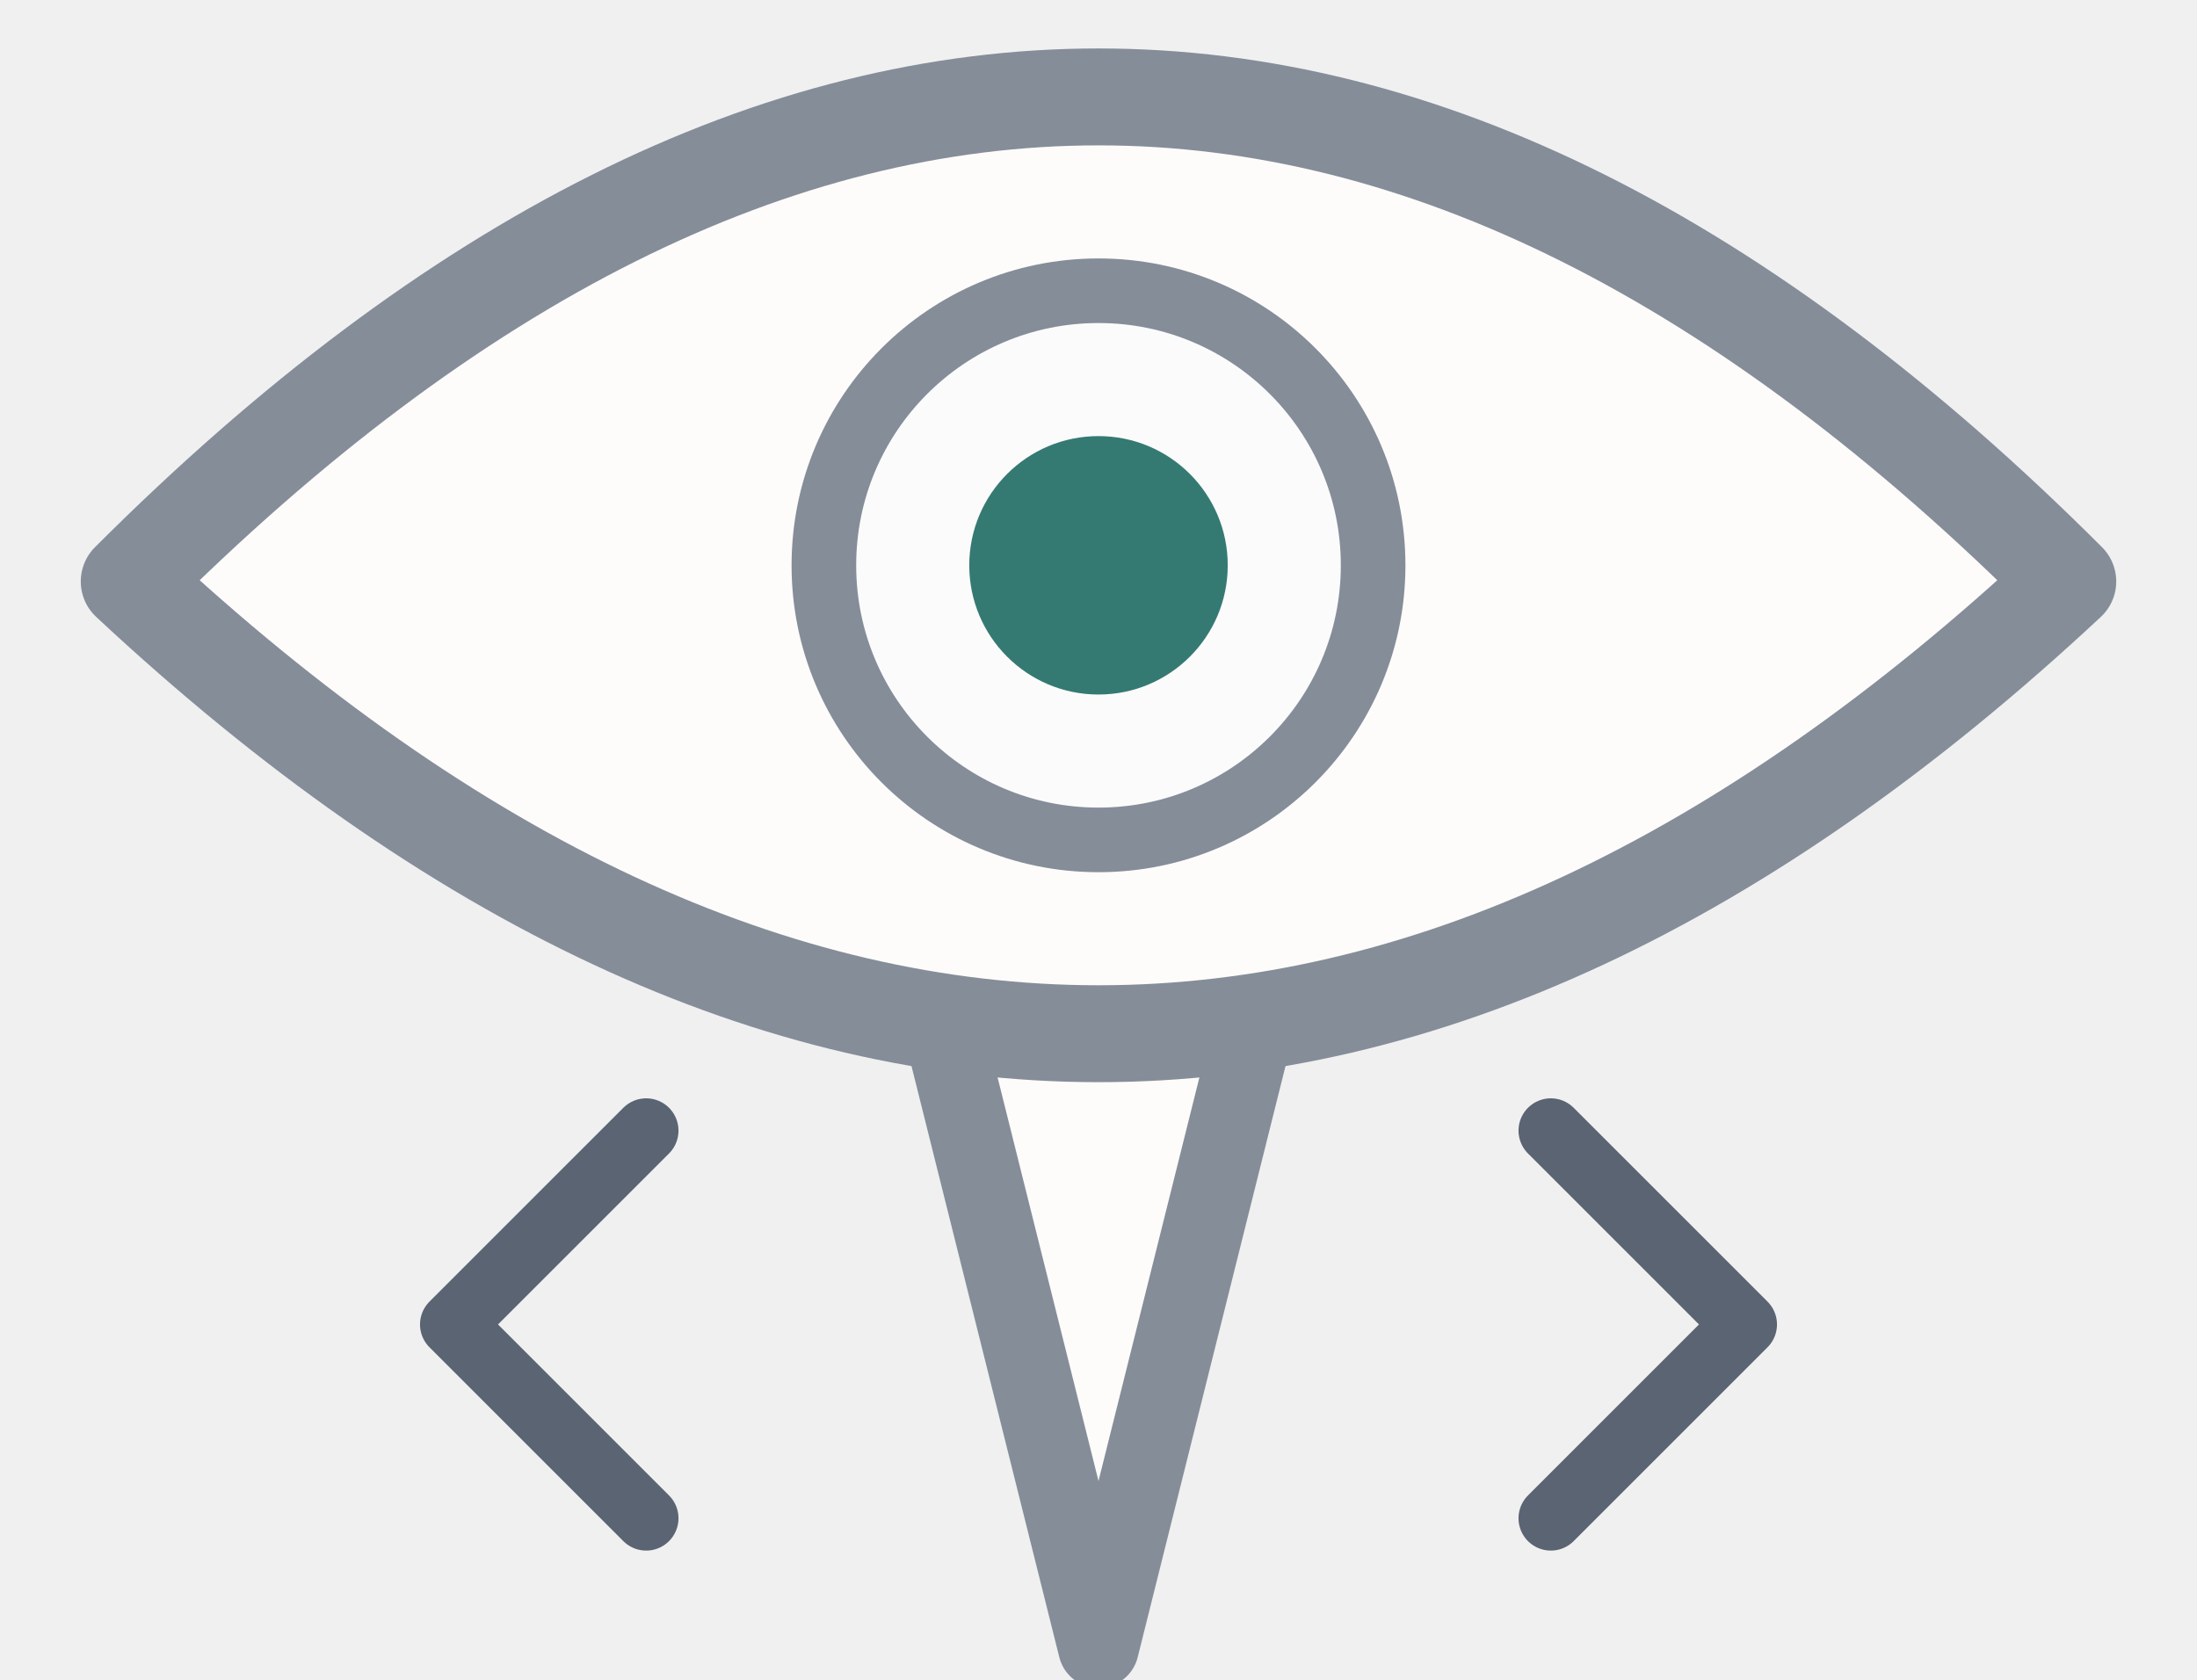
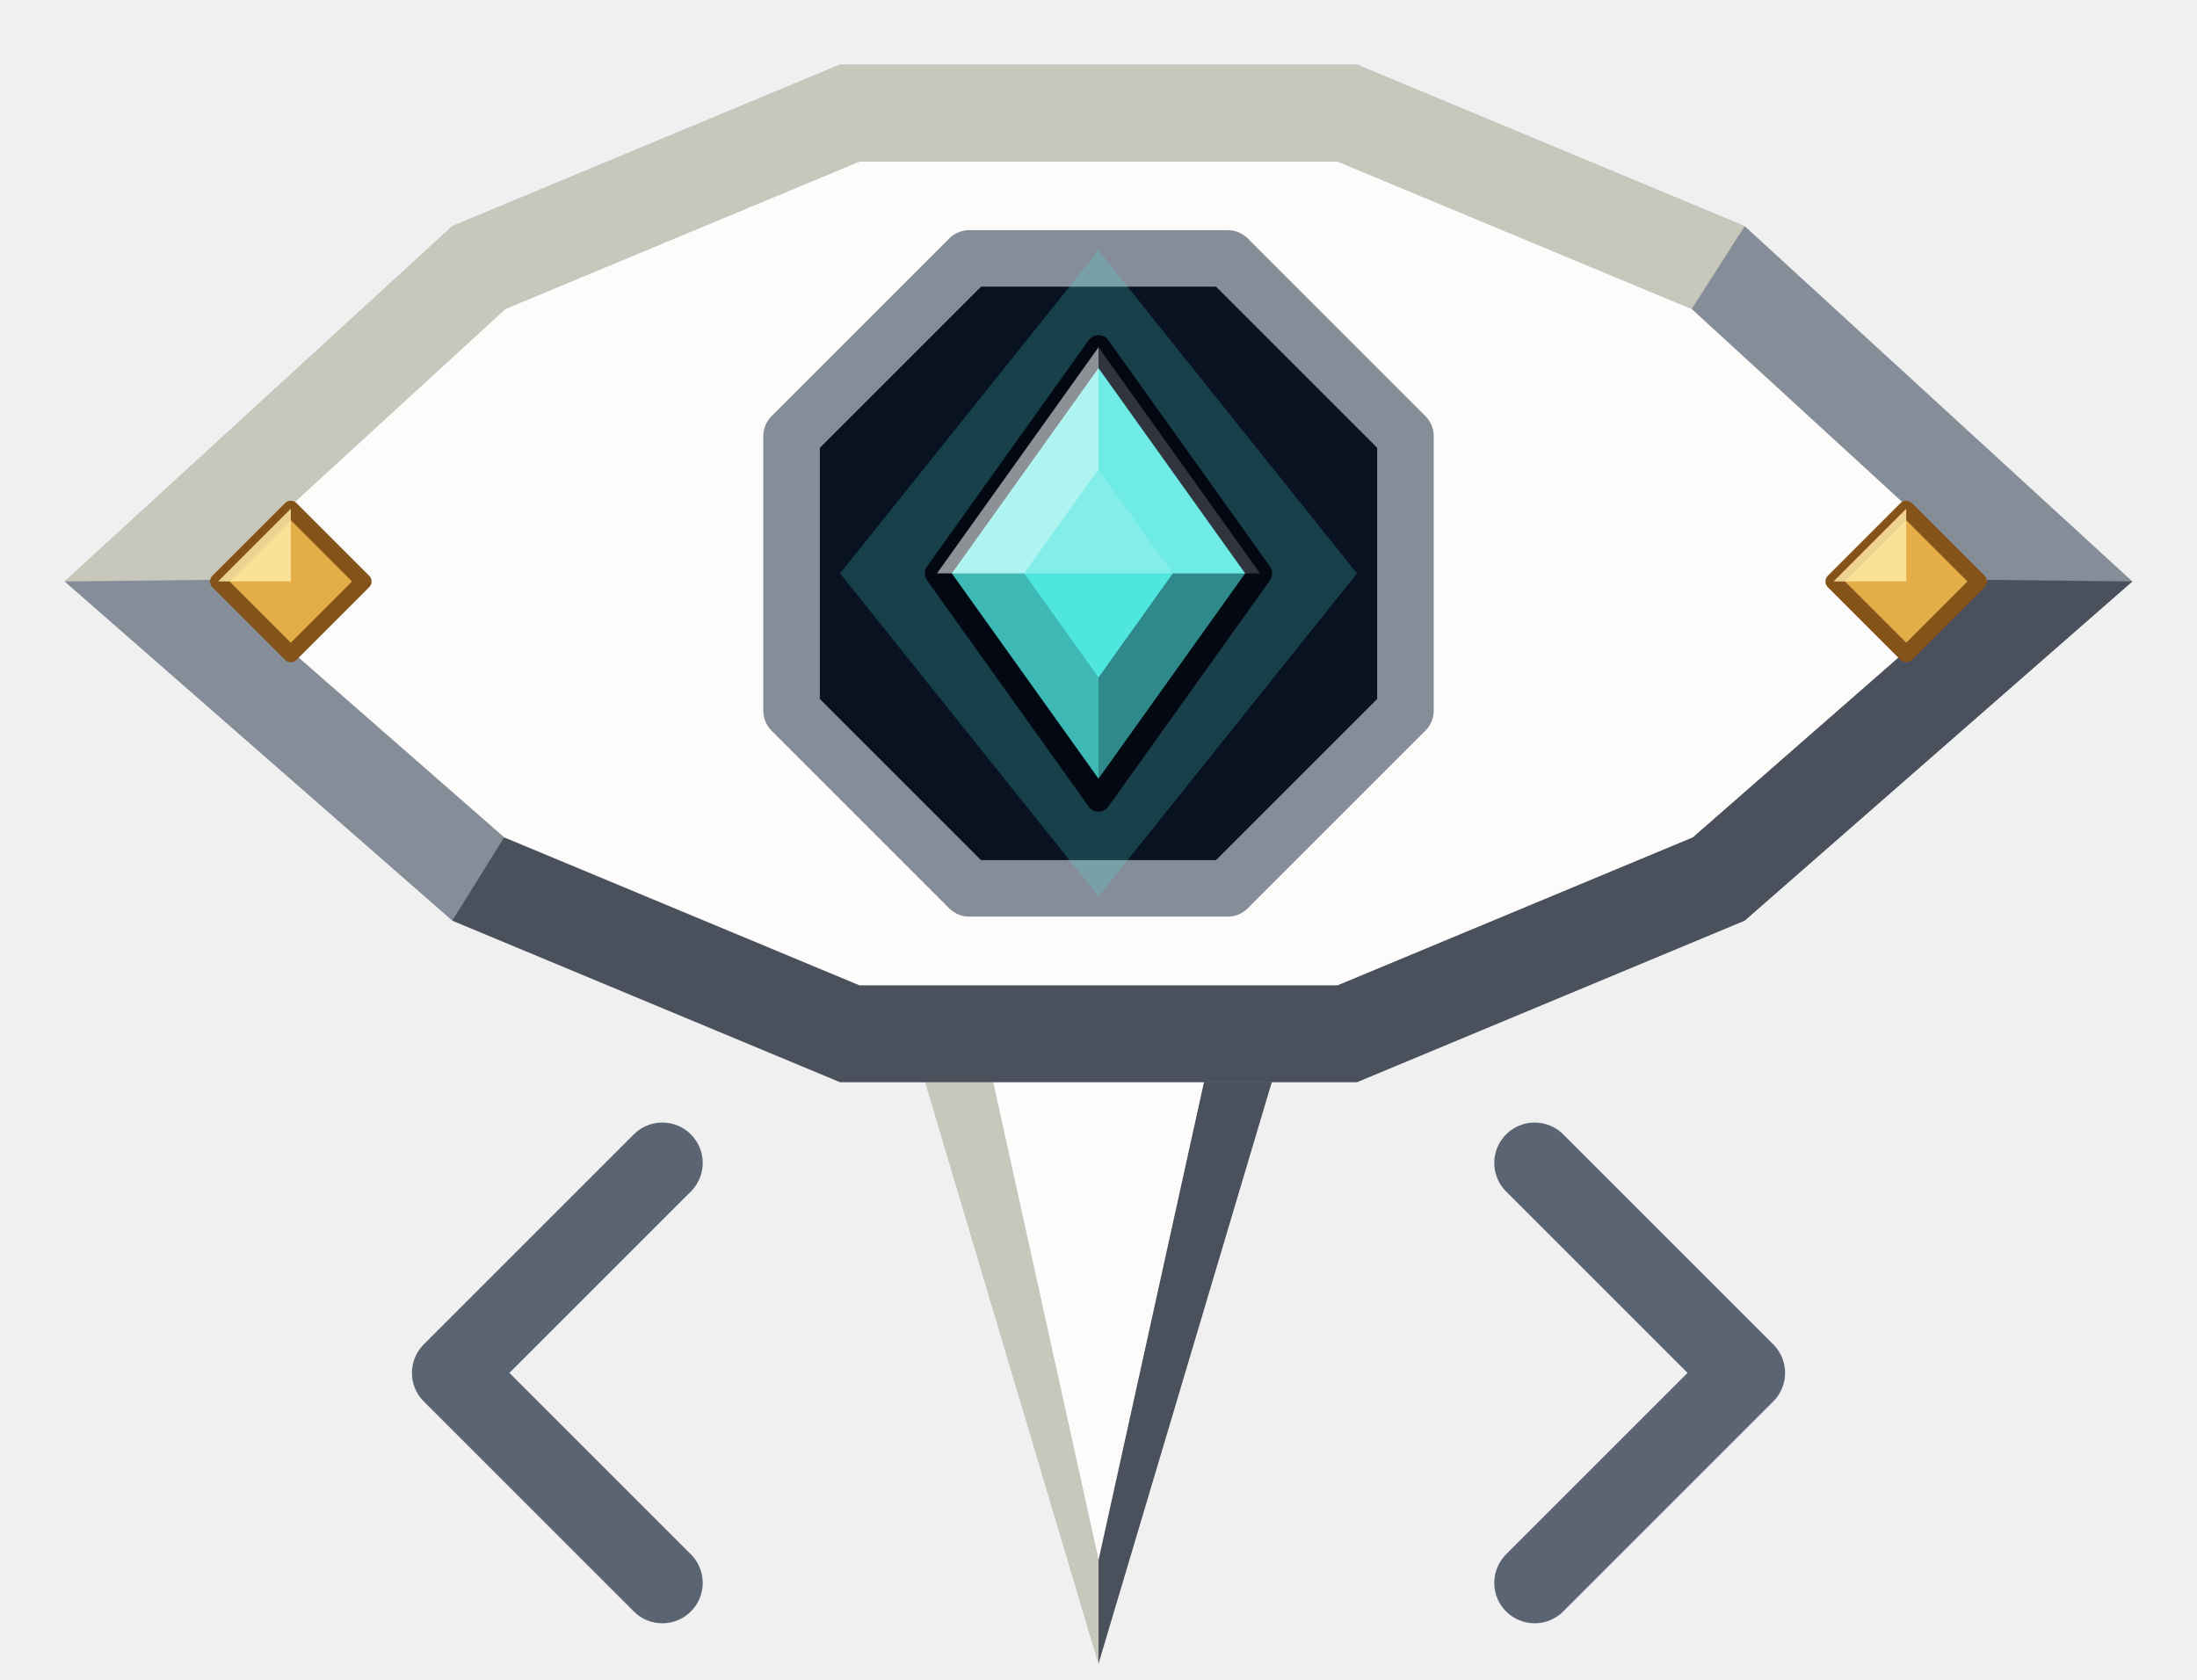
<svg xmlns="http://www.w3.org/2000/svg" viewBox="0 0 136 104" stroke-linecap="round" stroke-linejoin="round">
-   <polygon points="57,58 79,58 68,102" fill="#fdfcfa" stroke="#858d99" stroke-width="5" />
-   <path d="M8 36Q68 -24 128 36Q68 92 8 36Z" fill="#fdfcfa" stroke="#858d99" stroke-width="6" />
-   <circle cx="68" cy="35" r="17" fill="#fbfbfc" stroke="#858d99" stroke-width="4" />
-   <circle cx="68" cy="35" r="8" fill="#357a72" stroke="none" />
-   <path d="M40 70L28 82L40 94M96 70L108 82L96 94" fill="none" stroke="#5b6472" stroke-width="4" />
+   <polygon points="54,56 82,56 68,103" fill="#858d99" stroke="none" />
+   <path d="M54,56L82,56L75.96,60.5L60.04,60.5ZM68,103L54,56L60.04,60.5L68,96.58Z" fill="#fff6d8" fill-opacity="0.55" />
+   <path d="M82,56L68,103L68,96.58L75.96,60.5Z" fill="#030812" fill-opacity="0.45" />
+   <polygon points="60.04,60.5 75.96,60.5 68,96.58" fill="#fdfcfa" stroke="none" />
+   <polygon points="4,36 28,14 52,4 84,4 108,14 132,36 108,57 84,67 52,67 28,57" fill="#858d99" stroke="none" />
+   <path d="M4,36L28,14L31.28,19.13L12.99,35.9ZM28,14L52,4L53.2,10L31.28,19.13ZM52,4L84,4L82.8,10L53.2,10ZM84,4L108,14L104.72,19.13L82.8,10Z" fill="#fff6d8" fill-opacity="0.55" />
+   <path d="M132,36L108,57L104.79,51.84L123.01,35.9ZM108,57L84,67L82.8,61L104.79,51.84ZM84,67L52,67L53.2,61L82.8,61ZM52,67L28,57L31.21,51.84L53.2,61Z" fill="#030812" fill-opacity="0.45" />
+   <polygon points="12.99,35.9 31.28,19.13 53.2,10 82.8,10 104.72,19.13 123.01,35.9 104.79,51.84 82.8,61 53.2,61 31.21,51.84" fill="#fdfcfa" stroke="none" />
+   <polygon points="60,16 76,16 87,27 87,44 76,55 60,55 49,44 49,27" fill="#081220" stroke="#858d99" stroke-width="3.5" />
+   <polygon points="68,15.5 84,35.5 68,55.5 52,35.5" fill="#4fe6e0" fill-opacity="0.22" />
+   <polygon points="68,21.5 78,35.5 68,49.5 58,35.5" fill="#4fe6e0" stroke="#030812" stroke-width="1.5" />
+   <polygon points="68,21.5 68,29.06 63.4,35.5 58,35.5" fill="#ffffff" fill-opacity="0.55" />
+   <polygon points="78,35.5 68,49.5 68,41.94 72.6,35.5" fill="#030812" fill-opacity="0.42" />
+   <polygon points="58,35.5 63.4,35.5 68,41.94 68,49.5" fill="#030812" fill-opacity="0.2" />
+   <polygon points="68,21.5 78,35.5 72.6,35.5 68,29.06" fill="#ffffff" fill-opacity="0.18" />
+   <polygon points="68,29.06 72.6,35.5 63.4,35.5" fill="#ffffff" fill-opacity="0.3" />
+   <path d="M41 72L28 85L41 98M95 72L108 85L95 98" fill="none" stroke="#5b6472" stroke-width="5" />
+   <polygon points="18,31.5 22.5,36 18,40.5 13.5,36" fill="#e3ad48" stroke="#84531a" stroke-width="1" />
+   <polygon points="18,31.5 18,36 13.5,36" fill="#ffe9a6" fill-opacity="0.85" />
+   <polygon points="118,31.5 122.5,36 118,40.5 113.5,36" fill="#e3ad48" stroke="#84531a" stroke-width="1" />
+   <polygon points="118,31.5 118,36 113.5,36" fill="#ffe9a6" fill-opacity="0.85" />
</svg>
